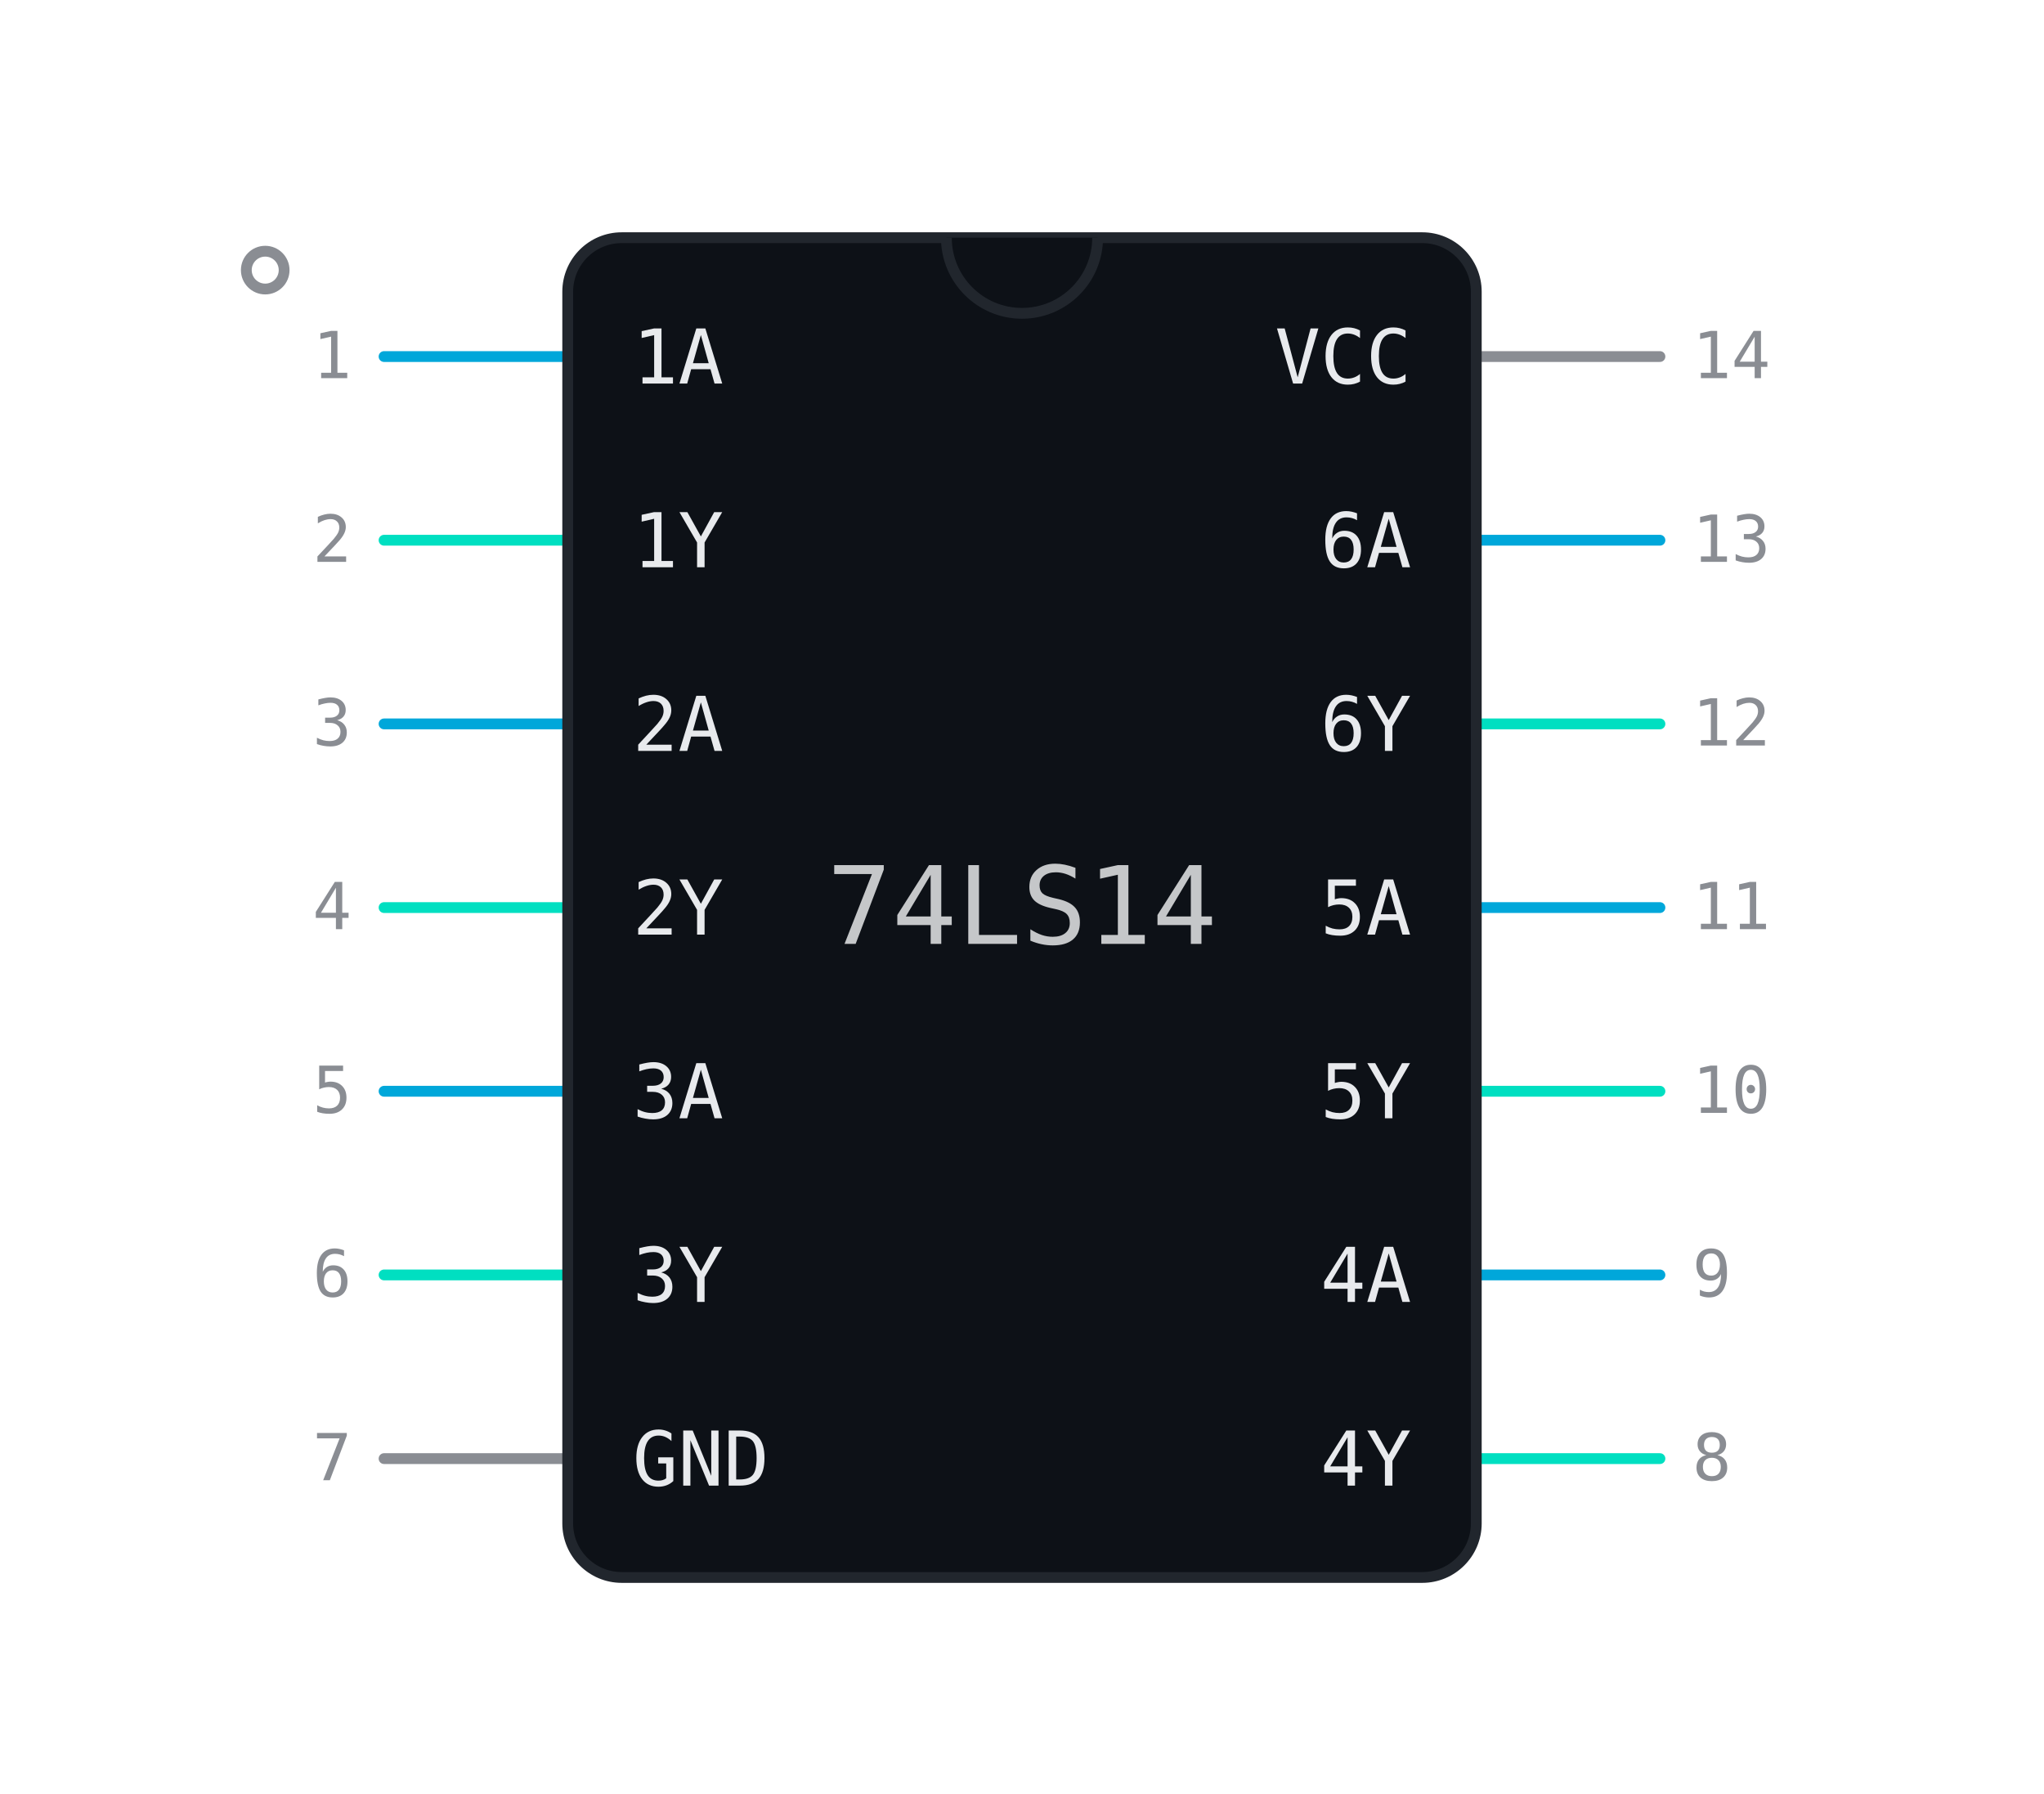
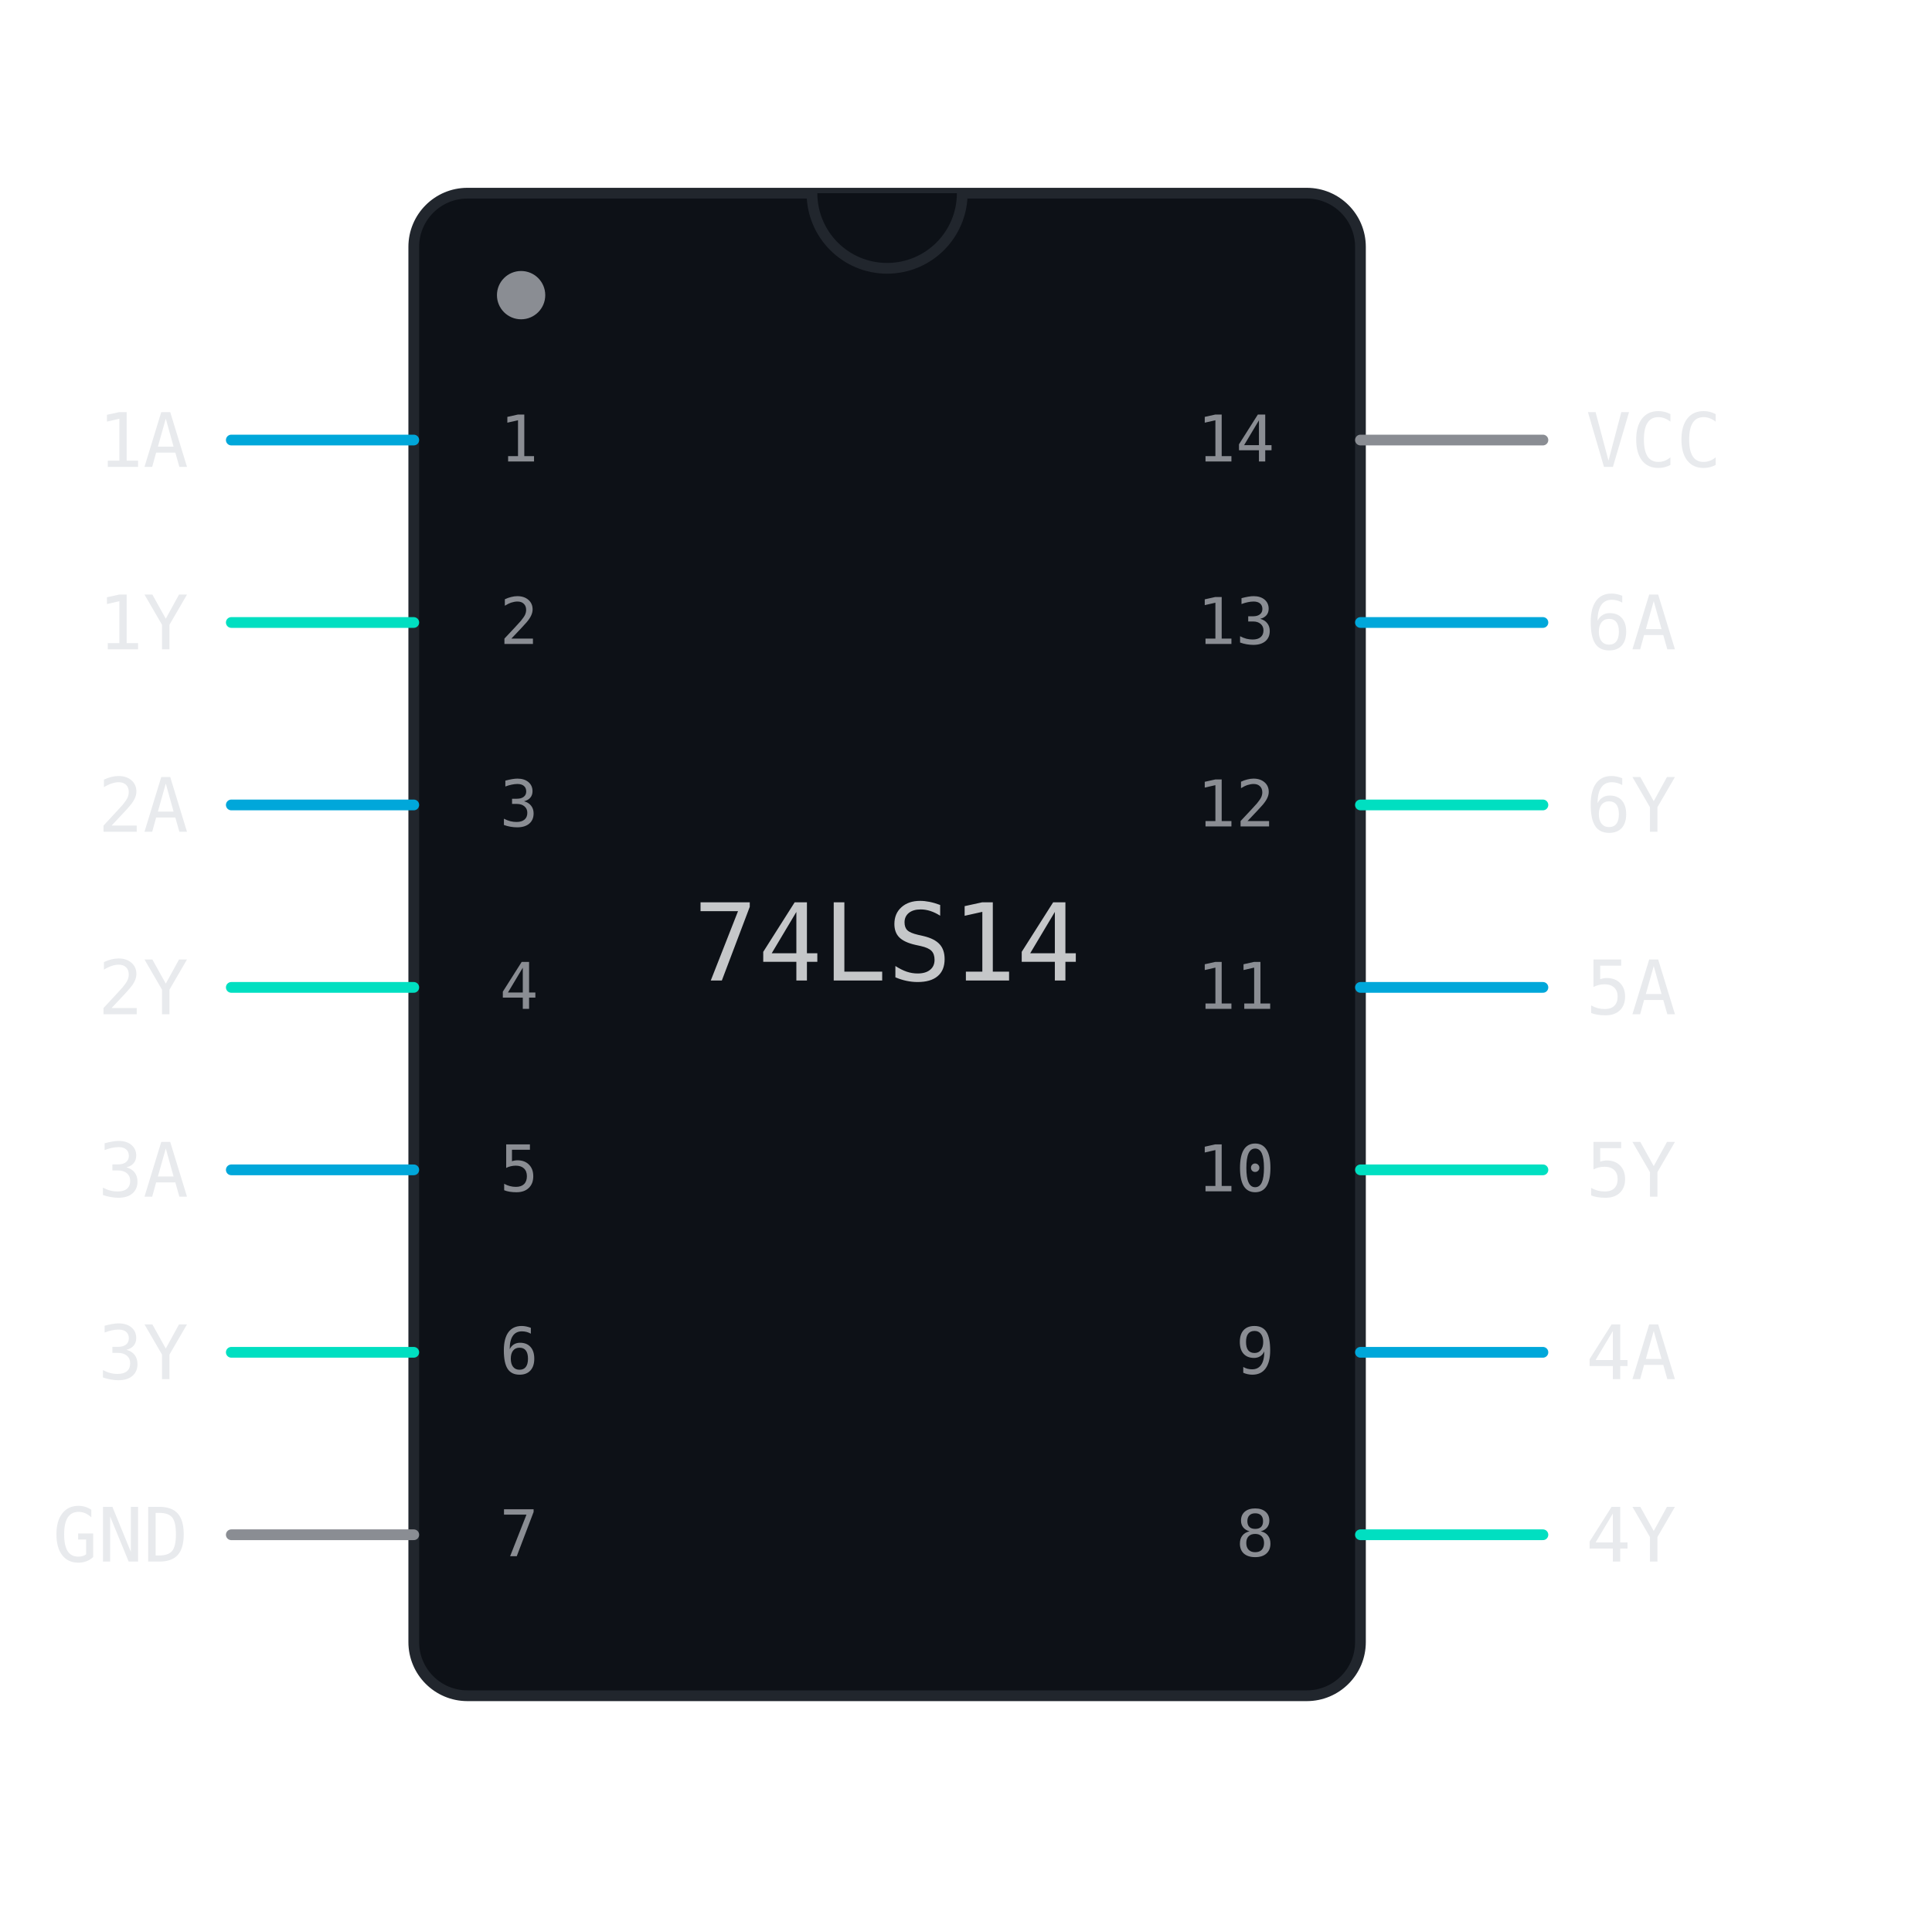
- <svg xmlns="http://www.w3.org/2000/svg" viewBox="0 0 378.4 332" role="img" aria-label="74LS14 pinout">
-   <line x1="71.1" y1="66" x2="105.1" y2="66" stroke="#00a7da" stroke-width="2" stroke-linecap="round" />
-   <text x="65.1" y="70" fill="#8a8d93" font-family="Consolas" font-size="12" font-weight="400" text-anchor="end">1</text>
-   <line x1="71.1" y1="100" x2="105.1" y2="100" stroke="#00dfc1" stroke-width="2" stroke-linecap="round" />
-   <text x="65.1" y="104" fill="#8a8d93" font-family="Consolas" font-size="12" font-weight="400" text-anchor="end">2</text>
-   <line x1="71.1" y1="134" x2="105.1" y2="134" stroke="#00a7da" stroke-width="2" stroke-linecap="round" />
-   <text x="65.1" y="138" fill="#8a8d93" font-family="Consolas" font-size="12" font-weight="400" text-anchor="end">3</text>
-   <line x1="71.1" y1="168" x2="105.1" y2="168" stroke="#00dfc1" stroke-width="2" stroke-linecap="round" />
-   <text x="65.1" y="172" fill="#8a8d93" font-family="Consolas" font-size="12" font-weight="400" text-anchor="end">4</text>
-   <line x1="71.1" y1="202" x2="105.1" y2="202" stroke="#00a7da" stroke-width="2" stroke-linecap="round" />
-   <text x="65.1" y="206" fill="#8a8d93" font-family="Consolas" font-size="12" font-weight="400" text-anchor="end">5</text>
-   <line x1="71.1" y1="236" x2="105.1" y2="236" stroke="#00dfc1" stroke-width="2" stroke-linecap="round" />
-   <text x="65.1" y="240" fill="#8a8d93" font-family="Consolas" font-size="12" font-weight="400" text-anchor="end">6</text>
-   <line x1="71.1" y1="270" x2="105.1" y2="270" stroke="#8a8d93" stroke-width="2" stroke-linecap="round" />
-   <text x="65.1" y="274" fill="#8a8d93" font-family="Consolas" font-size="12" font-weight="400" text-anchor="end">7</text>
-   <line x1="273.3" y1="66" x2="307.3" y2="66" stroke="#8a8d93" stroke-width="2" stroke-linecap="round" />
-   <text x="313.3" y="70" fill="#8a8d93" font-family="Consolas" font-size="12" font-weight="400" text-anchor="start">14</text>
-   <line x1="273.3" y1="100" x2="307.3" y2="100" stroke="#00a7da" stroke-width="2" stroke-linecap="round" />
-   <text x="313.3" y="104" fill="#8a8d93" font-family="Consolas" font-size="12" font-weight="400" text-anchor="start">13</text>
-   <line x1="273.3" y1="134" x2="307.3" y2="134" stroke="#00dfc1" stroke-width="2" stroke-linecap="round" />
-   <text x="313.3" y="138" fill="#8a8d93" font-family="Consolas" font-size="12" font-weight="400" text-anchor="start">12</text>
-   <line x1="273.3" y1="168" x2="307.3" y2="168" stroke="#00a7da" stroke-width="2" stroke-linecap="round" />
-   <text x="313.3" y="172" fill="#8a8d93" font-family="Consolas" font-size="12" font-weight="400" text-anchor="start">11</text>
-   <line x1="273.3" y1="202" x2="307.3" y2="202" stroke="#00dfc1" stroke-width="2" stroke-linecap="round" />
-   <text x="313.3" y="206" fill="#8a8d93" font-family="Consolas" font-size="12" font-weight="400" text-anchor="start">10</text>
-   <line x1="273.3" y1="236" x2="307.3" y2="236" stroke="#00a7da" stroke-width="2" stroke-linecap="round" />
-   <text x="313.3" y="240" fill="#8a8d93" font-family="Consolas" font-size="12" font-weight="400" text-anchor="start">9</text>
-   <line x1="273.3" y1="270" x2="307.3" y2="270" stroke="#00dfc1" stroke-width="2" stroke-linecap="round" />
-   <text x="313.3" y="274" fill="#8a8d93" font-family="Consolas" font-size="12" font-weight="400" text-anchor="start">8</text>
-   <rect x="105.1" y="44" width="168.2" height="248" rx="10" ry="10" fill="#0d1117" stroke="#21262d" stroke-width="2" />
-   <path d="M175.2,44 A14,14 0 0 0 203.2,44" fill="#0d1117" stroke="#21262d" stroke-width="2" />
-   <circle cx="49.1" cy="50" r="3.5" fill="none" stroke="#8a8d93" stroke-width="2" />
-   <text x="117.1" y="71" fill="#e8eaed" font-family="Consolas" font-size="14" font-weight="400" text-anchor="start">1A</text>
-   <text x="117.1" y="105" fill="#e8eaed" font-family="Consolas" font-size="14" font-weight="400" text-anchor="start">1Y</text>
-   <text x="117.1" y="139" fill="#e8eaed" font-family="Consolas" font-size="14" font-weight="400" text-anchor="start">2A</text>
-   <text x="117.1" y="173" fill="#e8eaed" font-family="Consolas" font-size="14" font-weight="400" text-anchor="start">2Y</text>
-   <text x="117.1" y="207" fill="#e8eaed" font-family="Consolas" font-size="14" font-weight="400" text-anchor="start">3A</text>
-   <text x="117.1" y="241" fill="#e8eaed" font-family="Consolas" font-size="14" font-weight="400" text-anchor="start">3Y</text>
-   <text x="117.1" y="275" fill="#e8eaed" font-family="Consolas" font-size="14" font-weight="400" text-anchor="start">GND</text>
-   <text x="261.3" y="71" fill="#e8eaed" font-family="Consolas" font-size="14" font-weight="400" text-anchor="end">VCC</text>
-   <text x="261.3" y="105" fill="#e8eaed" font-family="Consolas" font-size="14" font-weight="400" text-anchor="end">6A</text>
-   <text x="261.3" y="139" fill="#e8eaed" font-family="Consolas" font-size="14" font-weight="400" text-anchor="end">6Y</text>
-   <text x="261.3" y="173" fill="#e8eaed" font-family="Consolas" font-size="14" font-weight="400" text-anchor="end">5A</text>
-   <text x="261.3" y="207" fill="#e8eaed" font-family="Consolas" font-size="14" font-weight="400" text-anchor="end">5Y</text>
-   <text x="261.3" y="241" fill="#e8eaed" font-family="Consolas" font-size="14" font-weight="400" text-anchor="end">4A</text>
-   <text x="261.3" y="275" fill="#e8eaed" font-family="Consolas" font-size="14" font-weight="400" text-anchor="end">4Y</text>
-   <text x="189.2" y="174.72" fill="#c5c7c9" font-family="Consolas" font-size="20" font-weight="400" text-anchor="middle">74LS14</text>
+ <svg xmlns="http://www.w3.org/2000/svg" viewBox="0 0 360 356" role="img" aria-label="74LS14 pinout">
+   <rect x="77.1" y="36" width="176.4" height="280" rx="10" ry="10" fill="#0d1117" stroke="#21262d" stroke-width="2" />
+   <path d="M151.3,36 A14,14 0 0 0 179.3,36" fill="#0d1117" stroke="#21262d" stroke-width="2" />
+   <circle cx="97.1" cy="55" r="4.5" fill="#8a8d93" />
+   <line x1="43.1" y1="82" x2="77.1" y2="82" stroke="#00a7da" stroke-width="2" stroke-linecap="round" />
+   <text x="93.1" y="86" fill="#8a8d93" font-family="Consolas" font-size="12" font-weight="400" text-anchor="start">1</text>
+   <text x="35.1" y="87" fill="#e8eaed" font-family="Consolas" font-size="14" font-weight="400" text-anchor="end">1A</text>
+   <line x1="43.1" y1="116" x2="77.1" y2="116" stroke="#00dfc1" stroke-width="2" stroke-linecap="round" />
+   <text x="93.1" y="120" fill="#8a8d93" font-family="Consolas" font-size="12" font-weight="400" text-anchor="start">2</text>
+   <text x="35.1" y="121" fill="#e8eaed" font-family="Consolas" font-size="14" font-weight="400" text-anchor="end">1Y</text>
+   <line x1="43.1" y1="150" x2="77.1" y2="150" stroke="#00a7da" stroke-width="2" stroke-linecap="round" />
+   <text x="93.1" y="154" fill="#8a8d93" font-family="Consolas" font-size="12" font-weight="400" text-anchor="start">3</text>
+   <text x="35.1" y="155" fill="#e8eaed" font-family="Consolas" font-size="14" font-weight="400" text-anchor="end">2A</text>
+   <line x1="43.1" y1="184" x2="77.1" y2="184" stroke="#00dfc1" stroke-width="2" stroke-linecap="round" />
+   <text x="93.1" y="188" fill="#8a8d93" font-family="Consolas" font-size="12" font-weight="400" text-anchor="start">4</text>
+   <text x="35.1" y="189" fill="#e8eaed" font-family="Consolas" font-size="14" font-weight="400" text-anchor="end">2Y</text>
+   <line x1="43.1" y1="218" x2="77.1" y2="218" stroke="#00a7da" stroke-width="2" stroke-linecap="round" />
+   <text x="93.1" y="222" fill="#8a8d93" font-family="Consolas" font-size="12" font-weight="400" text-anchor="start">5</text>
+   <text x="35.1" y="223" fill="#e8eaed" font-family="Consolas" font-size="14" font-weight="400" text-anchor="end">3A</text>
+   <line x1="43.1" y1="252" x2="77.1" y2="252" stroke="#00dfc1" stroke-width="2" stroke-linecap="round" />
+   <text x="93.1" y="256" fill="#8a8d93" font-family="Consolas" font-size="12" font-weight="400" text-anchor="start">6</text>
+   <text x="35.1" y="257" fill="#e8eaed" font-family="Consolas" font-size="14" font-weight="400" text-anchor="end">3Y</text>
+   <line x1="43.1" y1="286" x2="77.1" y2="286" stroke="#8a8d93" stroke-width="2" stroke-linecap="round" />
+   <text x="93.1" y="290" fill="#8a8d93" font-family="Consolas" font-size="12" font-weight="400" text-anchor="start">7</text>
+   <text x="35.1" y="291" fill="#e8eaed" font-family="Consolas" font-size="14" font-weight="400" text-anchor="end">GND</text>
+   <line x1="287.5" y1="82" x2="253.5" y2="82" stroke="#8a8d93" stroke-width="2" stroke-linecap="round" />
+   <text x="237.5" y="86" fill="#8a8d93" font-family="Consolas" font-size="12" font-weight="400" text-anchor="end">14</text>
+   <text x="295.5" y="87" fill="#e8eaed" font-family="Consolas" font-size="14" font-weight="400" text-anchor="start">VCC</text>
+   <line x1="287.5" y1="116" x2="253.5" y2="116" stroke="#00a7da" stroke-width="2" stroke-linecap="round" />
+   <text x="237.5" y="120" fill="#8a8d93" font-family="Consolas" font-size="12" font-weight="400" text-anchor="end">13</text>
+   <text x="295.5" y="121" fill="#e8eaed" font-family="Consolas" font-size="14" font-weight="400" text-anchor="start">6A</text>
+   <line x1="287.5" y1="150" x2="253.5" y2="150" stroke="#00dfc1" stroke-width="2" stroke-linecap="round" />
+   <text x="237.5" y="154" fill="#8a8d93" font-family="Consolas" font-size="12" font-weight="400" text-anchor="end">12</text>
+   <text x="295.5" y="155" fill="#e8eaed" font-family="Consolas" font-size="14" font-weight="400" text-anchor="start">6Y</text>
+   <line x1="287.5" y1="184" x2="253.5" y2="184" stroke="#00a7da" stroke-width="2" stroke-linecap="round" />
+   <text x="237.5" y="188" fill="#8a8d93" font-family="Consolas" font-size="12" font-weight="400" text-anchor="end">11</text>
+   <text x="295.5" y="189" fill="#e8eaed" font-family="Consolas" font-size="14" font-weight="400" text-anchor="start">5A</text>
+   <line x1="287.5" y1="218" x2="253.5" y2="218" stroke="#00dfc1" stroke-width="2" stroke-linecap="round" />
+   <text x="237.5" y="222" fill="#8a8d93" font-family="Consolas" font-size="12" font-weight="400" text-anchor="end">10</text>
+   <text x="295.5" y="223" fill="#e8eaed" font-family="Consolas" font-size="14" font-weight="400" text-anchor="start">5Y</text>
+   <line x1="287.5" y1="252" x2="253.5" y2="252" stroke="#00a7da" stroke-width="2" stroke-linecap="round" />
+   <text x="237.5" y="256" fill="#8a8d93" font-family="Consolas" font-size="12" font-weight="400" text-anchor="end">9</text>
+   <text x="295.5" y="257" fill="#e8eaed" font-family="Consolas" font-size="14" font-weight="400" text-anchor="start">4A</text>
+   <line x1="287.5" y1="286" x2="253.5" y2="286" stroke="#00dfc1" stroke-width="2" stroke-linecap="round" />
+   <text x="237.5" y="290" fill="#8a8d93" font-family="Consolas" font-size="12" font-weight="400" text-anchor="end">8</text>
+   <text x="295.5" y="291" fill="#e8eaed" font-family="Consolas" font-size="14" font-weight="400" text-anchor="start">4Y</text>
+   <text x="165.3" y="182.72" fill="#c5c7c9" font-family="Consolas" font-size="20" font-weight="400" text-anchor="middle">74LS14</text>
</svg>
